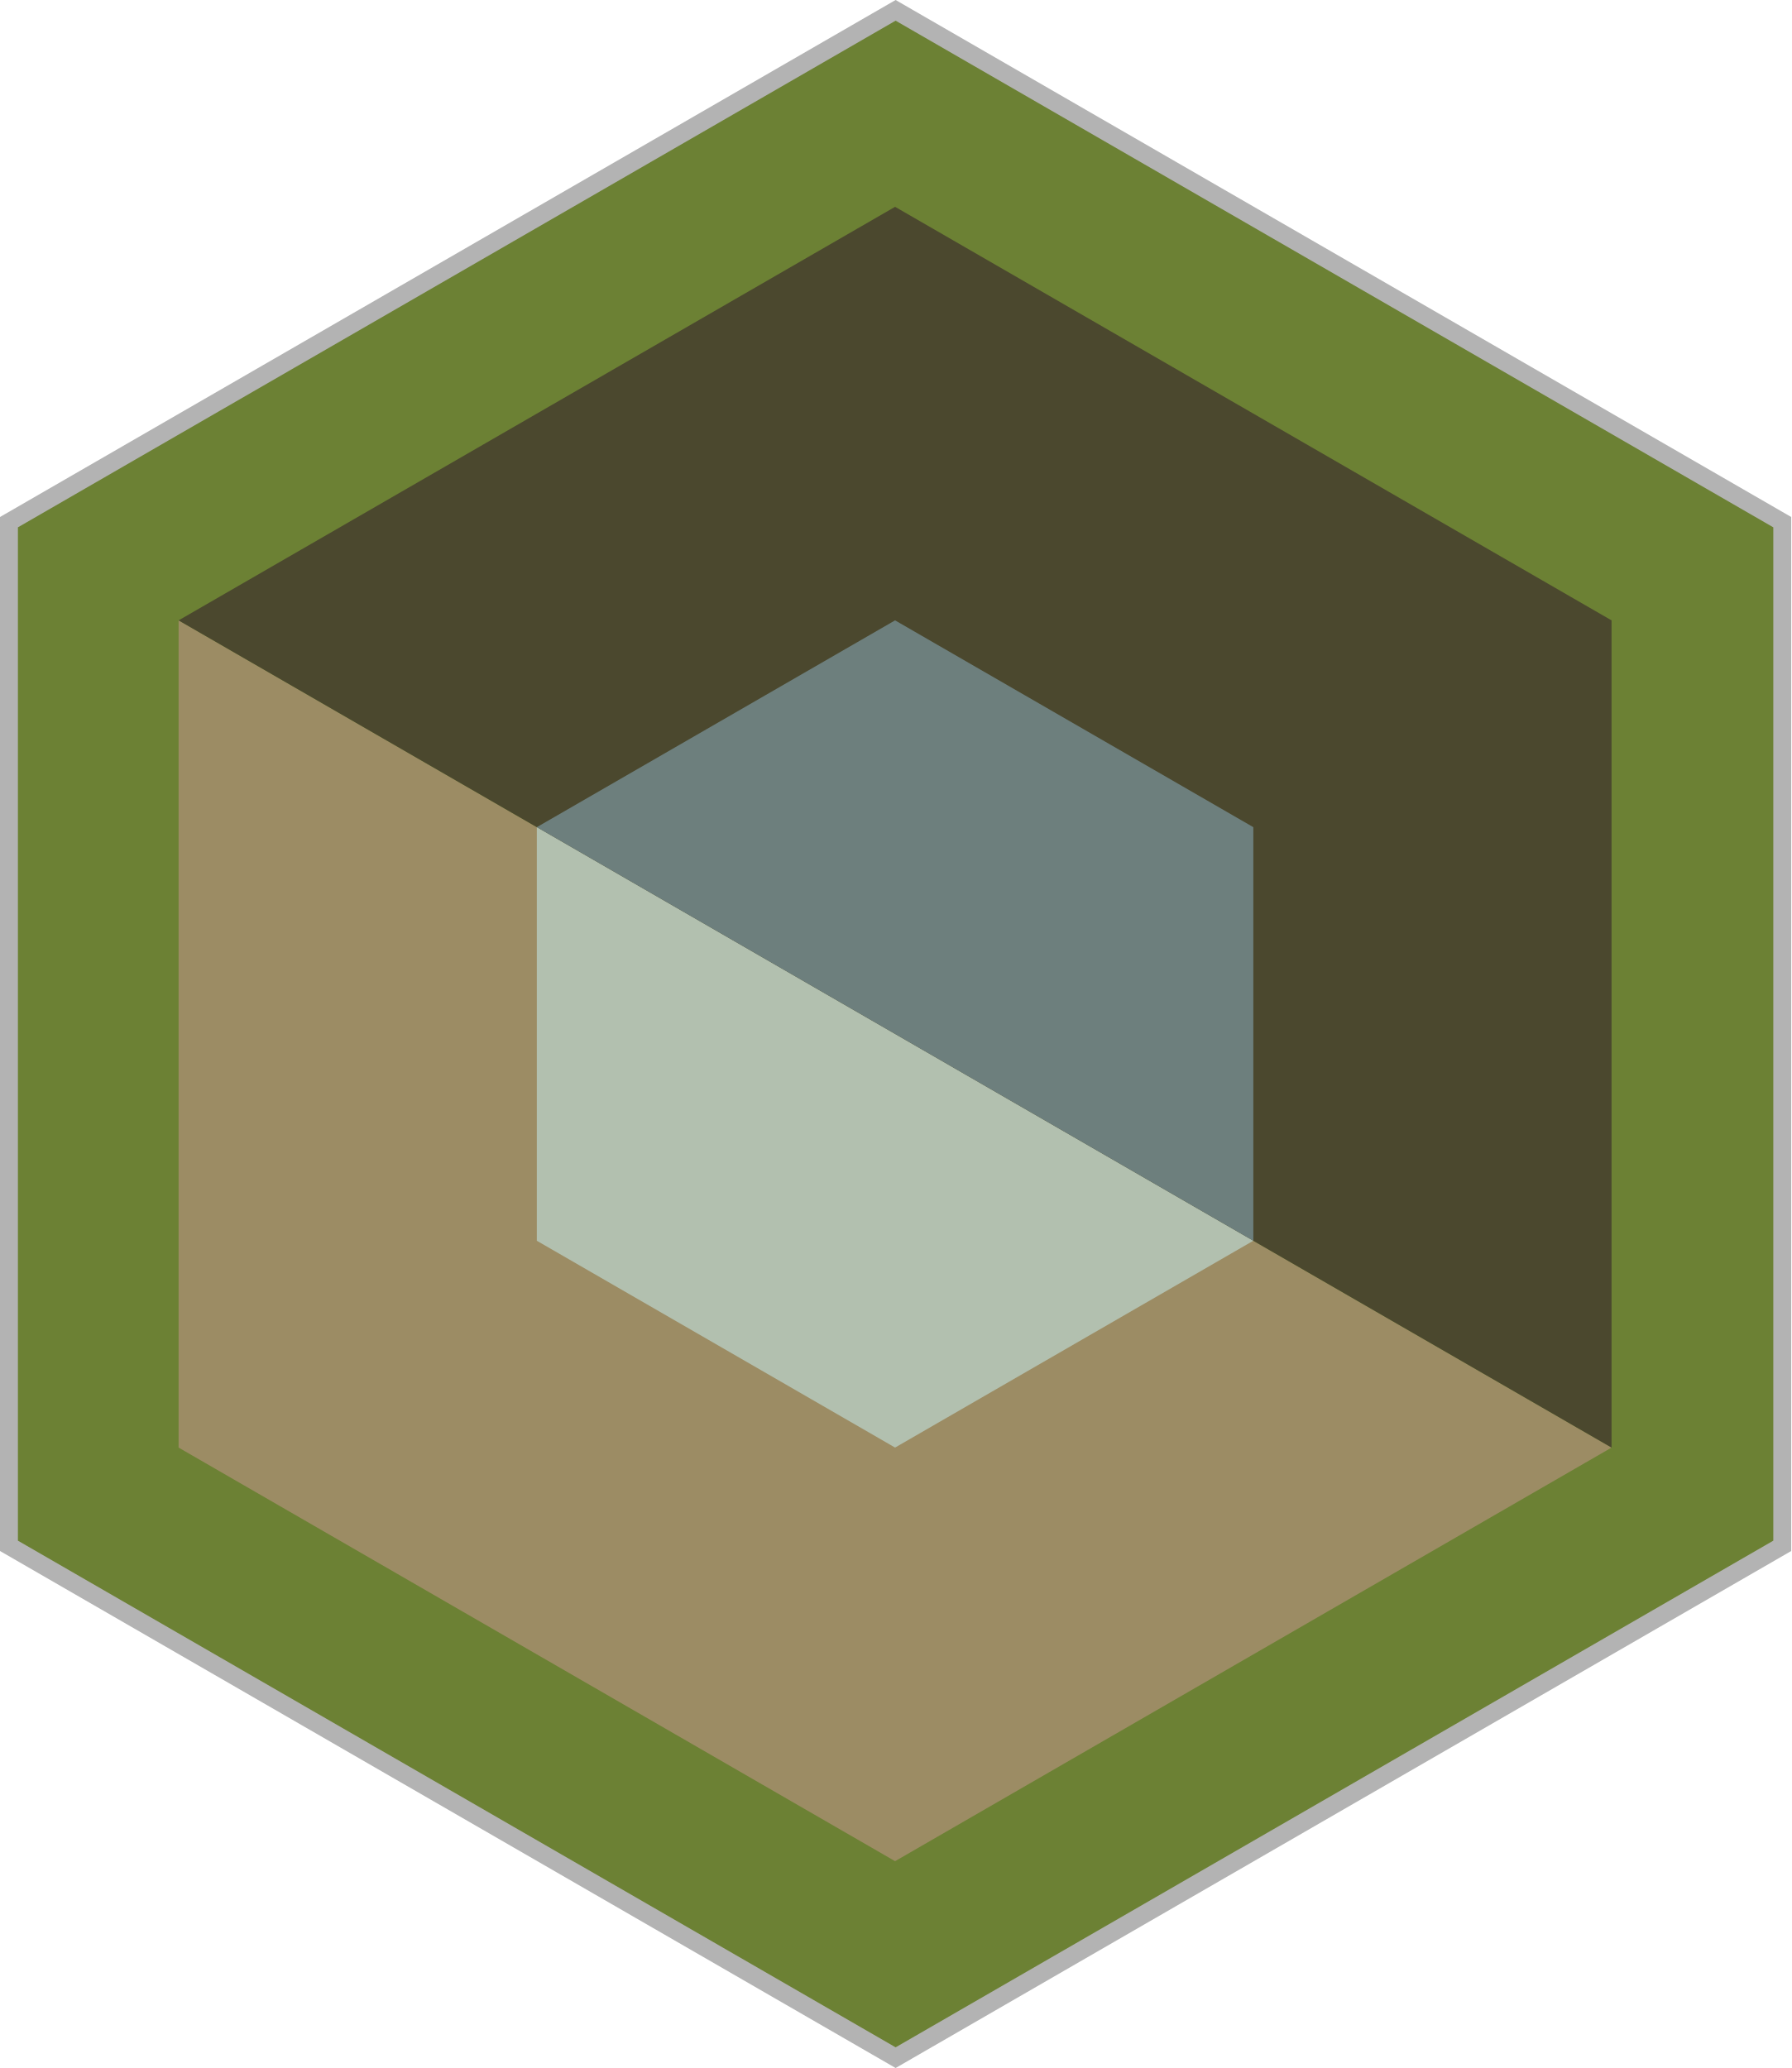
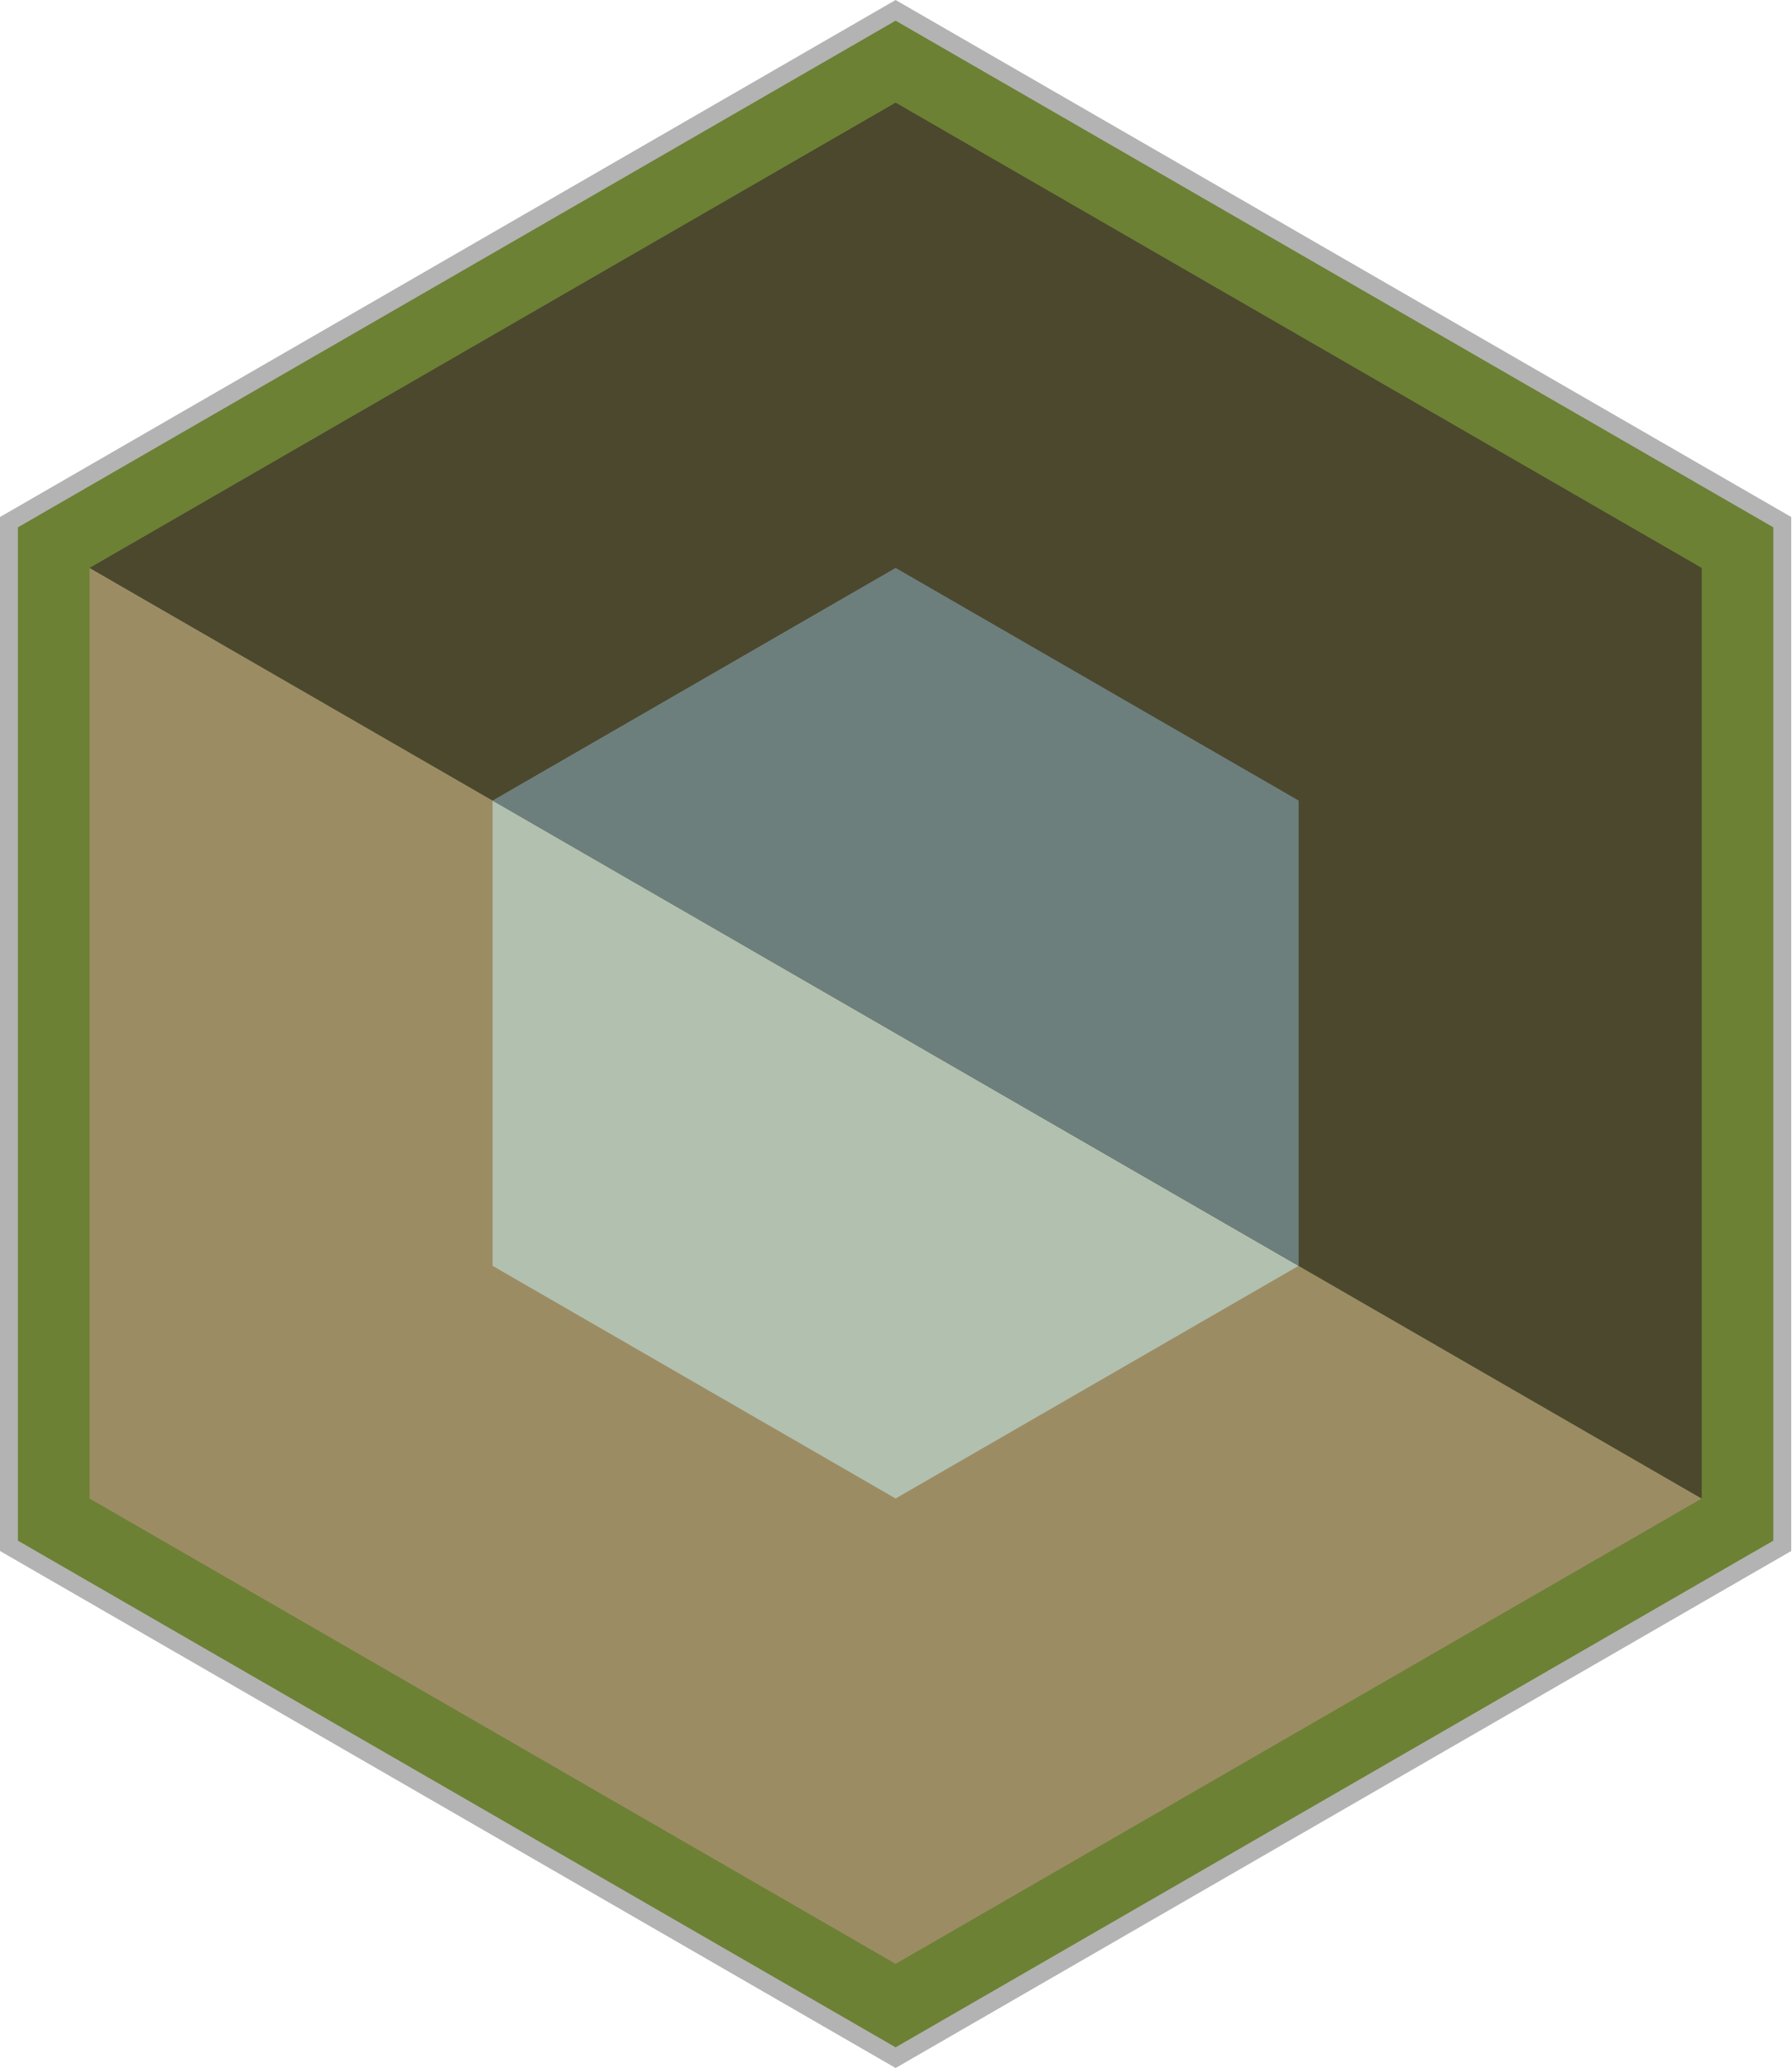
<svg xmlns="http://www.w3.org/2000/svg" xml:space="preserve" width="100" height="115.47">
  <path fill="#6c8134" stroke="#b3b3b3" d="M99.5 86.314 50 114.893.5 86.314V29.156L50 .577l49.5 28.579z" />
-   <path fill="#9c8c64" d="m89.97 80.828-80-46.189v46.189l40 23.094z" />
-   <path fill="#4b482e" d="m49.97 11.548-40 23.092 80 46.189V34.64z" />
-   <path fill="#b2c0af" d="M29.97 46.186V69.28l20 11.547L69.968 69.28z" />
-   <path fill="#6d7f7d" d="M29.97 46.186 69.968 69.28h.002V46.186l-20-11.547z" />
+   <path fill="#9c8c64" d="M95 83.673 5 31.71v51.963l45 25.981z" />
+   <path fill="#4b482e" d="M50 5.731 5 31.711l90 51.962V31.71z" />
+   <path fill="#b2c0af" d="M27.5 44.7v25.981L50 83.671l22.498-12.99z" />
+   <path fill="#6d7f7d" d="m27.5 44.7 44.998 25.981h.002V44.7L50 31.71z" />
</svg>
